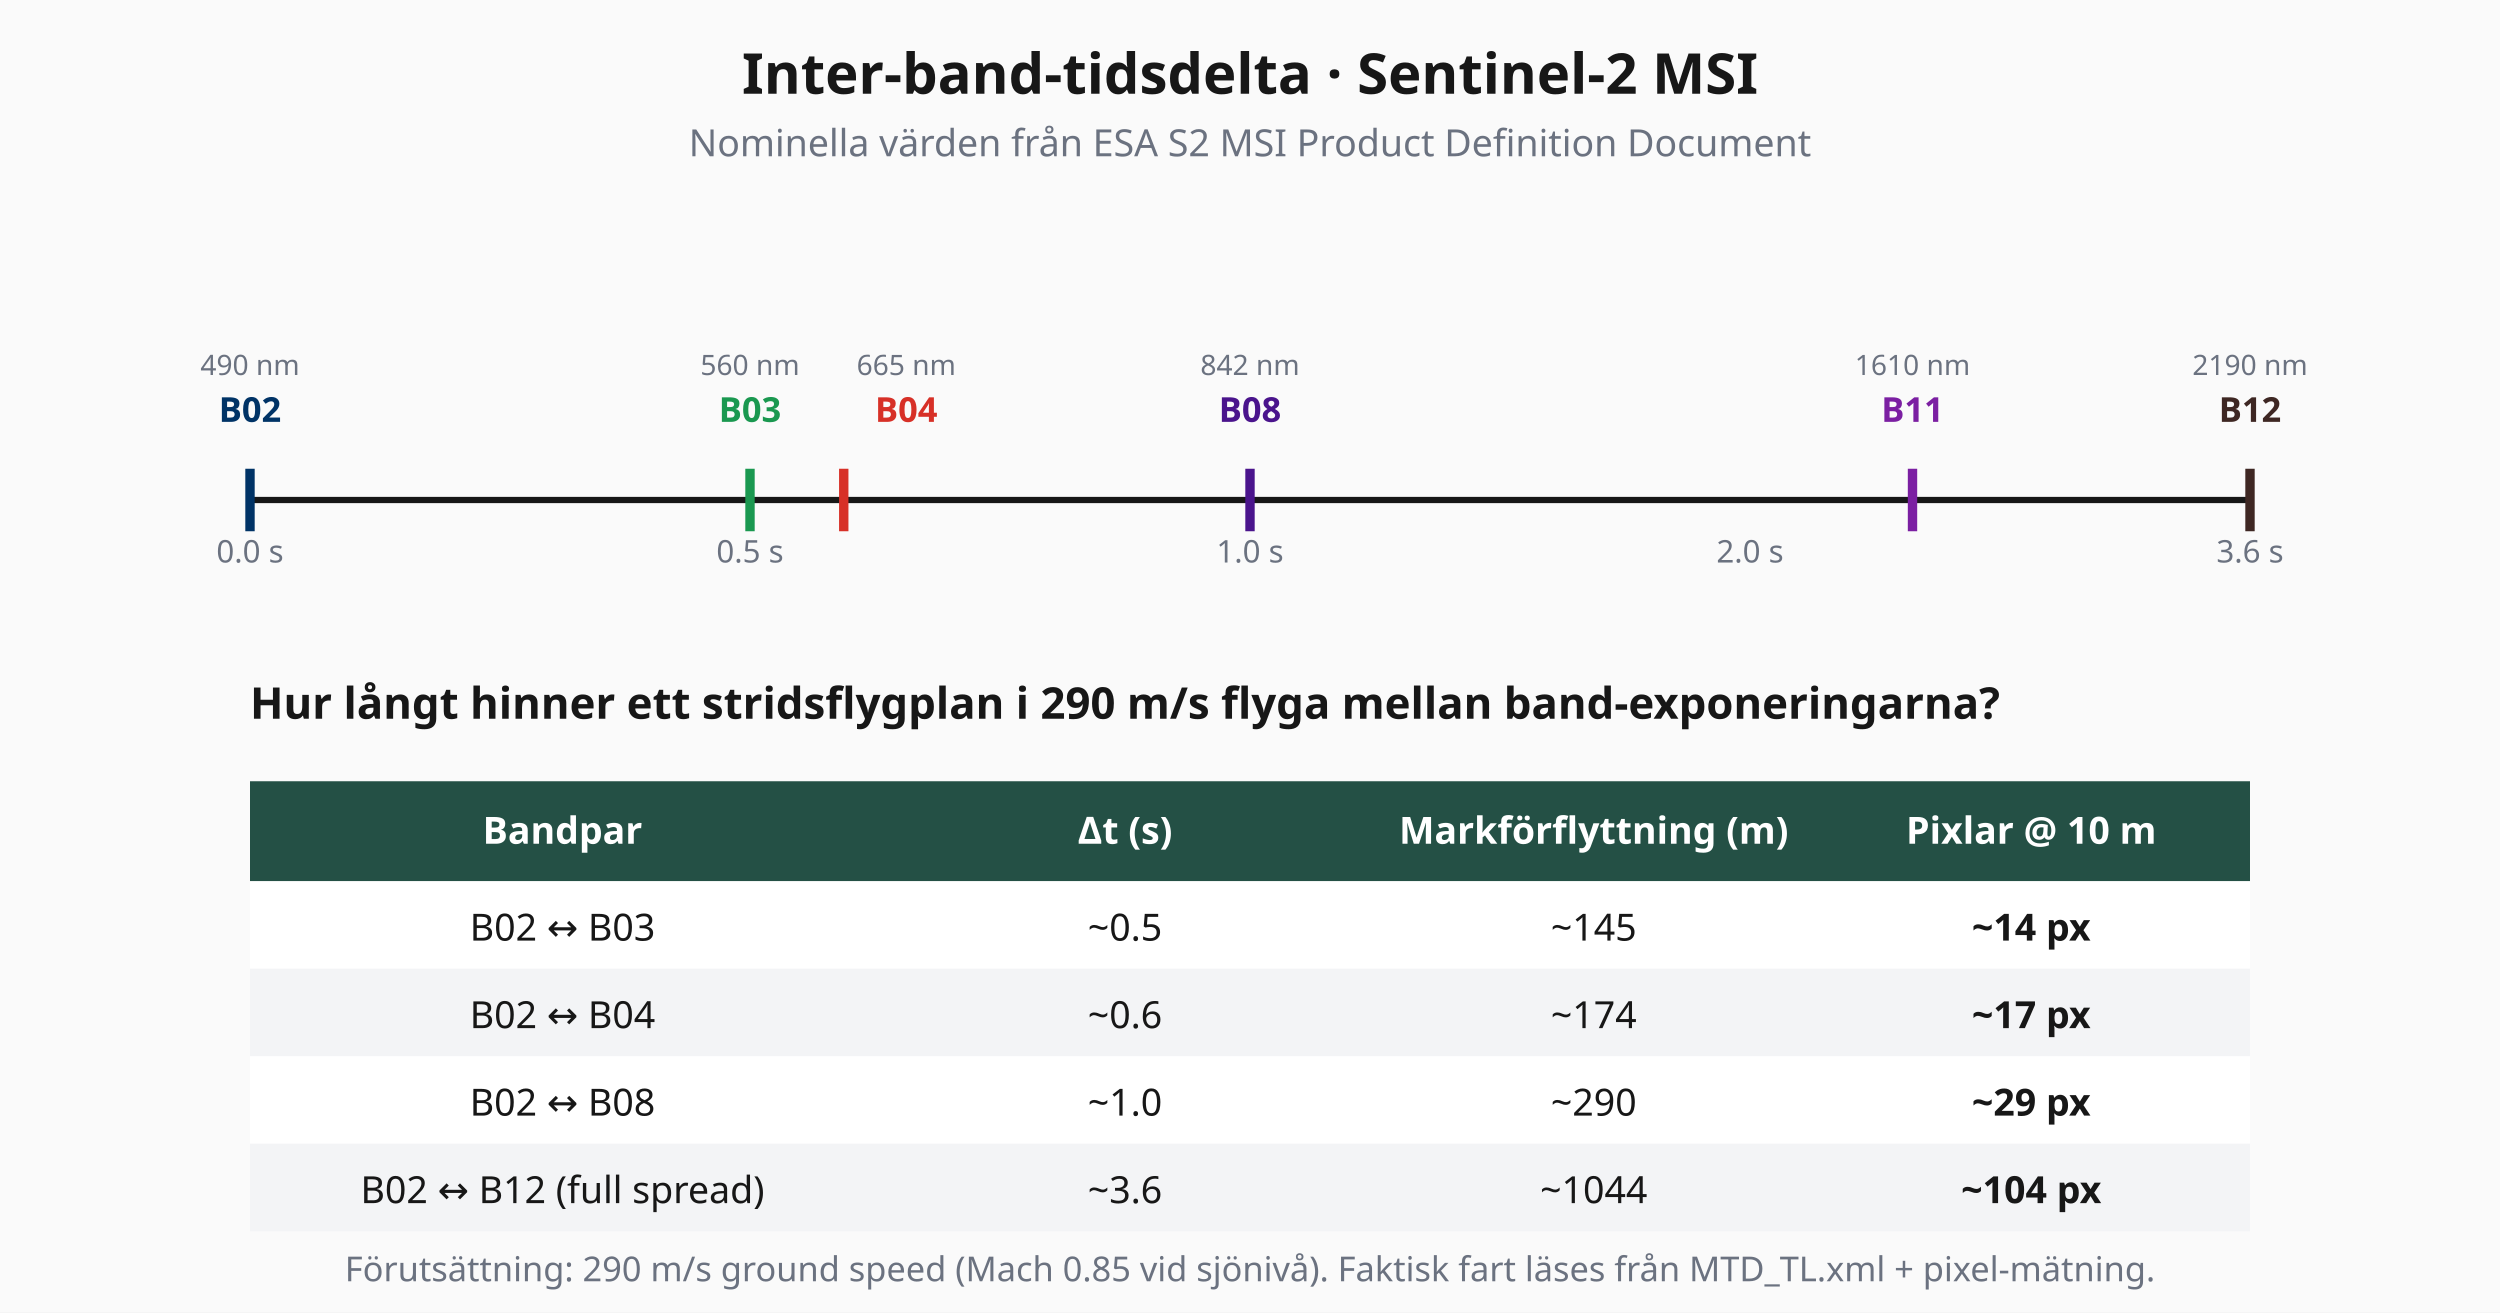
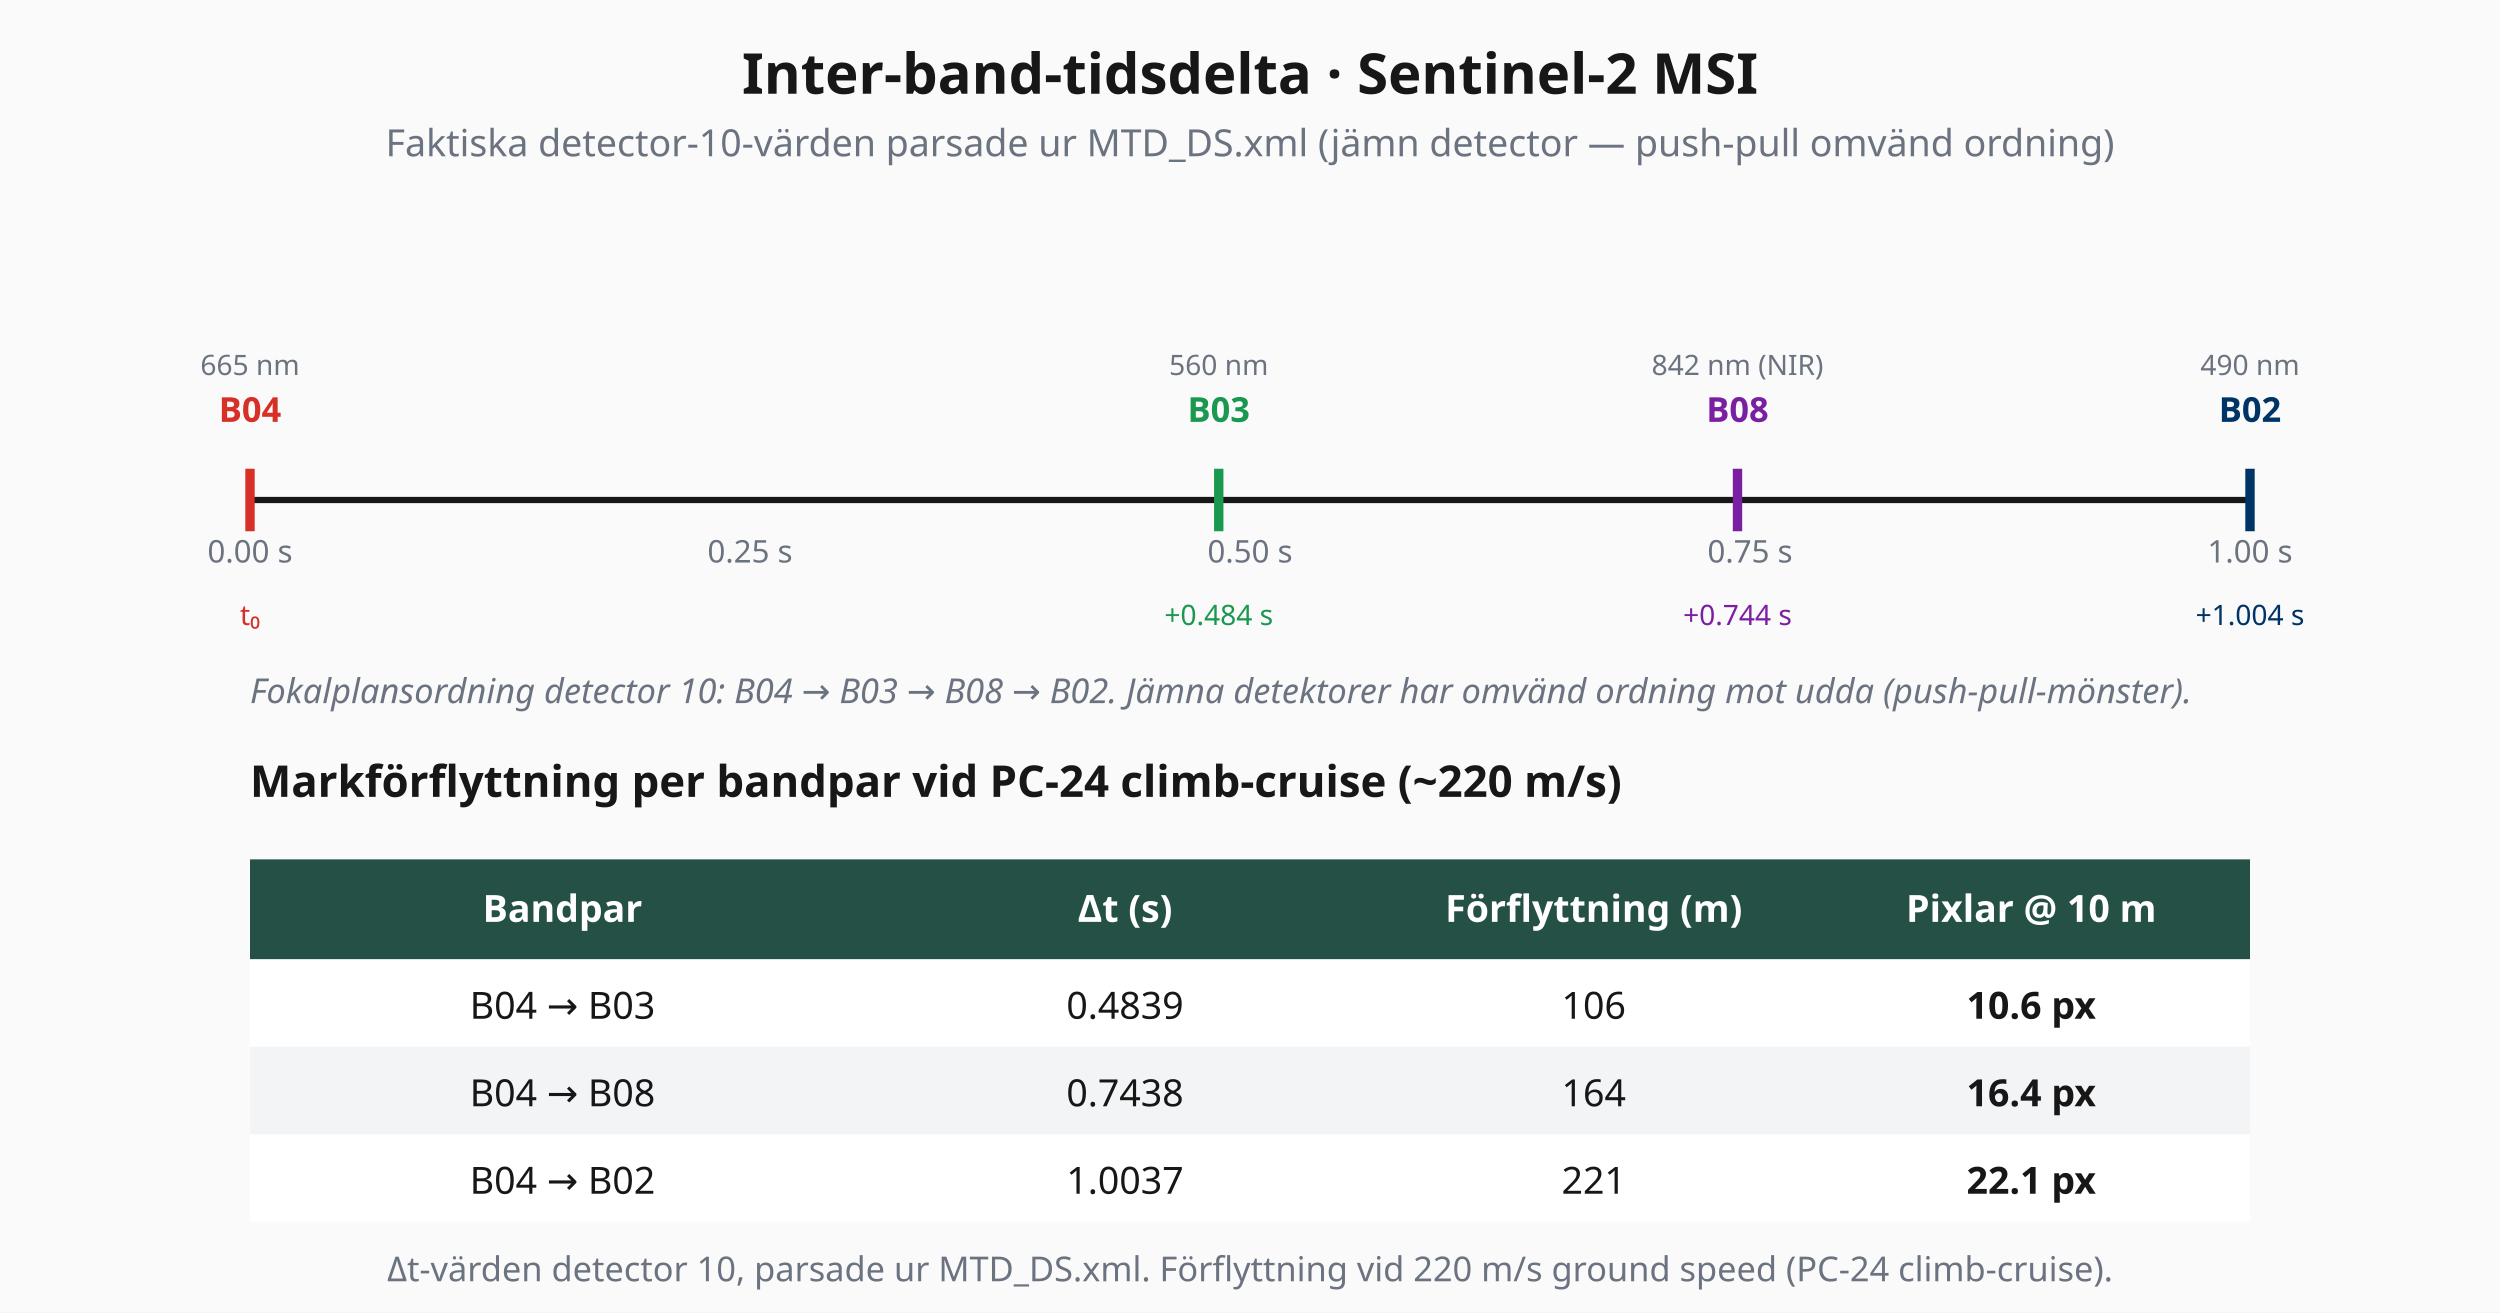
<svg xmlns="http://www.w3.org/2000/svg" viewBox="0 0 800 420" font-family="Space Grotesk, system-ui, sans-serif">
  <rect width="800" height="420" fill="#fafafa" />
  <text x="400" y="30" text-anchor="middle" font-size="18" font-weight="600" fill="#171717">Inter-band-tidsdelta · Sentinel-2 MSI</text>
-   <text x="400" y="50" text-anchor="middle" font-size="12" fill="#6b7280">Nominella värden från ESA S2 MSI Product Definition Document</text>
+   <text x="400" y="50" text-anchor="middle" font-size="12" fill="#6b7280">Faktiska detector-10-värden parsade ur MTD_DS.xml (jämn detector — push-pull omvänd ordning)</text>
  <line x1="80" y1="160" x2="720" y2="160" stroke="#171717" stroke-width="2" />
-   <text x="80" y="180" text-anchor="middle" font-size="10" fill="#6b7280">0.0 s</text>
-   <text x="240" y="180" text-anchor="middle" font-size="10" fill="#6b7280">0.5 s</text>
-   <text x="400" y="180" text-anchor="middle" font-size="10" fill="#6b7280">1.0 s</text>
-   <text x="560" y="180" text-anchor="middle" font-size="10" fill="#6b7280">2.0 s</text>
-   <text x="720" y="180" text-anchor="middle" font-size="10" fill="#6b7280">3.6 s</text>
+   <text x="80" y="180" text-anchor="middle" font-size="10" fill="#6b7280">0.00 s</text>
+   <text x="240" y="180" text-anchor="middle" font-size="10" fill="#6b7280">0.25 s</text>
+   <text x="400" y="180" text-anchor="middle" font-size="10" fill="#6b7280">0.50 s</text>
+   <text x="560" y="180" text-anchor="middle" font-size="10" fill="#6b7280">0.75 s</text>
+   <text x="720" y="180" text-anchor="middle" font-size="10" fill="#6b7280">1.00 s</text>
  <g>
-     <line x1="80" y1="150" x2="80" y2="170" stroke="#003366" stroke-width="3" />
-     <text x="80" y="135" text-anchor="middle" font-size="11" font-weight="600" fill="#003366">B02</text>
-     <text x="80" y="120" text-anchor="middle" font-size="9" fill="#6b7280">490 nm</text>
-     <line x1="240" y1="150" x2="240" y2="170" stroke="#1a9850" stroke-width="3" />
-     <text x="240" y="135" text-anchor="middle" font-size="11" font-weight="600" fill="#1a9850">B03</text>
-     <text x="240" y="120" text-anchor="middle" font-size="9" fill="#6b7280">560 nm</text>
-     <line x1="270" y1="150" x2="270" y2="170" stroke="#d73027" stroke-width="3" />
-     <text x="290" y="135" text-anchor="middle" font-size="11" font-weight="600" fill="#d73027">B04</text>
-     <text x="290" y="120" text-anchor="middle" font-size="9" fill="#6b7280">665 nm</text>
-     <line x1="400" y1="150" x2="400" y2="170" stroke="#4a148c" stroke-width="3" />
-     <text x="400" y="135" text-anchor="middle" font-size="11" font-weight="600" fill="#4a148c">B08</text>
-     <text x="400" y="120" text-anchor="middle" font-size="9" fill="#6b7280">842 nm</text>
-     <line x1="612" y1="150" x2="612" y2="170" stroke="#7b1fa2" stroke-width="3" />
-     <text x="612" y="135" text-anchor="middle" font-size="11" font-weight="600" fill="#7b1fa2">B11</text>
-     <text x="612" y="120" text-anchor="middle" font-size="9" fill="#6b7280">1610 nm</text>
-     <line x1="720" y1="150" x2="720" y2="170" stroke="#3e2723" stroke-width="3" />
-     <text x="720" y="135" text-anchor="middle" font-size="11" font-weight="600" fill="#3e2723">B12</text>
-     <text x="720" y="120" text-anchor="middle" font-size="9" fill="#6b7280">2190 nm</text>
+     <line x1="80" y1="150" x2="80" y2="170" stroke="#d73027" stroke-width="3" />
+     <text x="80" y="135" text-anchor="middle" font-size="11" font-weight="600" fill="#d73027">B04</text>
+     <text x="80" y="120" text-anchor="middle" font-size="9" fill="#6b7280">665 nm</text>
+     <text x="80" y="200" text-anchor="middle" font-size="9" fill="#d73027">t₀</text>
+     <line x1="390" y1="150" x2="390" y2="170" stroke="#1a9850" stroke-width="3" />
+     <text x="390" y="135" text-anchor="middle" font-size="11" font-weight="600" fill="#1a9850">B03</text>
+     <text x="390" y="120" text-anchor="middle" font-size="9" fill="#6b7280">560 nm</text>
+     <text x="390" y="200" text-anchor="middle" font-size="9" fill="#1a9850">+0.484 s</text>
+     <line x1="556" y1="150" x2="556" y2="170" stroke="#7b1fa2" stroke-width="3" />
+     <text x="556" y="135" text-anchor="middle" font-size="11" font-weight="600" fill="#7b1fa2">B08</text>
+     <text x="556" y="120" text-anchor="middle" font-size="9" fill="#6b7280">842 nm (NIR)</text>
+     <text x="556" y="200" text-anchor="middle" font-size="9" fill="#7b1fa2">+0.744 s</text>
+     <line x1="720" y1="150" x2="720" y2="170" stroke="#003366" stroke-width="3" />
+     <text x="720" y="135" text-anchor="middle" font-size="11" font-weight="600" fill="#003366">B02</text>
+     <text x="720" y="120" text-anchor="middle" font-size="9" fill="#6b7280">490 nm</text>
+     <text x="720" y="200" text-anchor="middle" font-size="9" fill="#003366">+1.004 s</text>
  </g>
-   <text x="80" y="230" font-size="14" font-weight="600" fill="#171717">Hur långt hinner ett stridsflygplan i 290 m/s flyga mellan band-exponeringarna?</text>
-   <g transform="translate(80, 250)">
+   <text x="80" y="225" font-size="11" font-style="italic" fill="#6b7280">Fokalplansordning detector 10: B04 → B03 → B08 → B02. Jämna detektorer har omvänd ordning mot udda (push-pull-mönster).</text>
+   <text x="80" y="255" font-size="14" font-weight="600" fill="#171717">Markförflyttning per bandpar vid PC-24 climb-cruise (~220 m/s)</text>
+   <g transform="translate(80, 275)">
    <rect x="0" y="0" width="640" height="32" fill="#245045" />
    <text x="100" y="20" text-anchor="middle" font-size="12" font-weight="600" fill="#fff">Bandpar</text>
    <text x="280" y="20" text-anchor="middle" font-size="12" font-weight="600" fill="#fff">Δt (s)</text>
-     <text x="430" y="20" text-anchor="middle" font-size="12" font-weight="600" fill="#fff">Markförflyttning (m)</text>
+     <text x="430" y="20" text-anchor="middle" font-size="12" font-weight="600" fill="#fff">Förflyttning (m)</text>
    <text x="570" y="20" text-anchor="middle" font-size="12" font-weight="600" fill="#fff">Pixlar @ 10 m</text>
    <rect x="0" y="32" width="640" height="28" fill="#fff" />
-     <text x="100" y="51" text-anchor="middle" font-size="12" fill="#171717">B02 ↔ B03</text>
-     <text x="280" y="51" text-anchor="middle" font-size="12" fill="#171717">~0.5</text>
-     <text x="430" y="51" text-anchor="middle" font-size="12" fill="#171717">~145</text>
-     <text x="570" y="51" text-anchor="middle" font-size="12" font-weight="600" fill="#171717">~14 px</text>
+     <text x="100" y="51" text-anchor="middle" font-size="12" fill="#171717">B04 → B03</text>
+     <text x="280" y="51" text-anchor="middle" font-size="12" fill="#171717">0.4839</text>
+     <text x="430" y="51" text-anchor="middle" font-size="12" fill="#171717">106</text>
+     <text x="570" y="51" text-anchor="middle" font-size="12" font-weight="600" fill="#171717">10.6 px</text>
    <rect x="0" y="60" width="640" height="28" fill="#f3f4f6" />
-     <text x="100" y="79" text-anchor="middle" font-size="12" fill="#171717">B02 ↔ B04</text>
-     <text x="280" y="79" text-anchor="middle" font-size="12" fill="#171717">~0.6</text>
-     <text x="430" y="79" text-anchor="middle" font-size="12" fill="#171717">~174</text>
-     <text x="570" y="79" text-anchor="middle" font-size="12" font-weight="600" fill="#171717">~17 px</text>
+     <text x="100" y="79" text-anchor="middle" font-size="12" fill="#171717">B04 → B08</text>
+     <text x="280" y="79" text-anchor="middle" font-size="12" fill="#171717">0.7438</text>
+     <text x="430" y="79" text-anchor="middle" font-size="12" fill="#171717">164</text>
+     <text x="570" y="79" text-anchor="middle" font-size="12" font-weight="600" fill="#171717">16.4 px</text>
    <rect x="0" y="88" width="640" height="28" fill="#fff" />
-     <text x="100" y="107" text-anchor="middle" font-size="12" fill="#171717">B02 ↔ B08</text>
-     <text x="280" y="107" text-anchor="middle" font-size="12" fill="#171717">~1.0</text>
-     <text x="430" y="107" text-anchor="middle" font-size="12" fill="#171717">~290</text>
-     <text x="570" y="107" text-anchor="middle" font-size="12" font-weight="600" fill="#171717">~29 px</text>
-     <rect x="0" y="116" width="640" height="28" fill="#f3f4f6" />
-     <text x="100" y="135" text-anchor="middle" font-size="12" fill="#171717">B02 ↔ B12 (full spread)</text>
-     <text x="280" y="135" text-anchor="middle" font-size="12" fill="#171717">~3.6</text>
-     <text x="430" y="135" text-anchor="middle" font-size="12" fill="#171717">~1044</text>
-     <text x="570" y="135" text-anchor="middle" font-size="12" font-weight="600" fill="#171717">~104 px</text>
+     <text x="100" y="107" text-anchor="middle" font-size="12" fill="#171717">B04 → B02</text>
+     <text x="280" y="107" text-anchor="middle" font-size="12" fill="#171717">1.0037</text>
+     <text x="430" y="107" text-anchor="middle" font-size="12" fill="#171717">221</text>
+     <text x="570" y="107" text-anchor="middle" font-size="12" font-weight="600" fill="#171717">22.1 px</text>
  </g>
-   <text x="400" y="410" text-anchor="middle" font-size="11" fill="#6b7280">Förutsättning: 290 m/s ground speed (Mach 0.85 vid sjönivå). Faktisk fart läses från MTD_TL.xml + pixel-mätning.</text>
+   <text x="400" y="410" text-anchor="middle" font-size="11" fill="#6b7280">Δt-värden detector 10, parsade ur MTD_DS.xml. Förflyttning vid 220 m/s ground speed (PC-24 climb-cruise).</text>
</svg>
